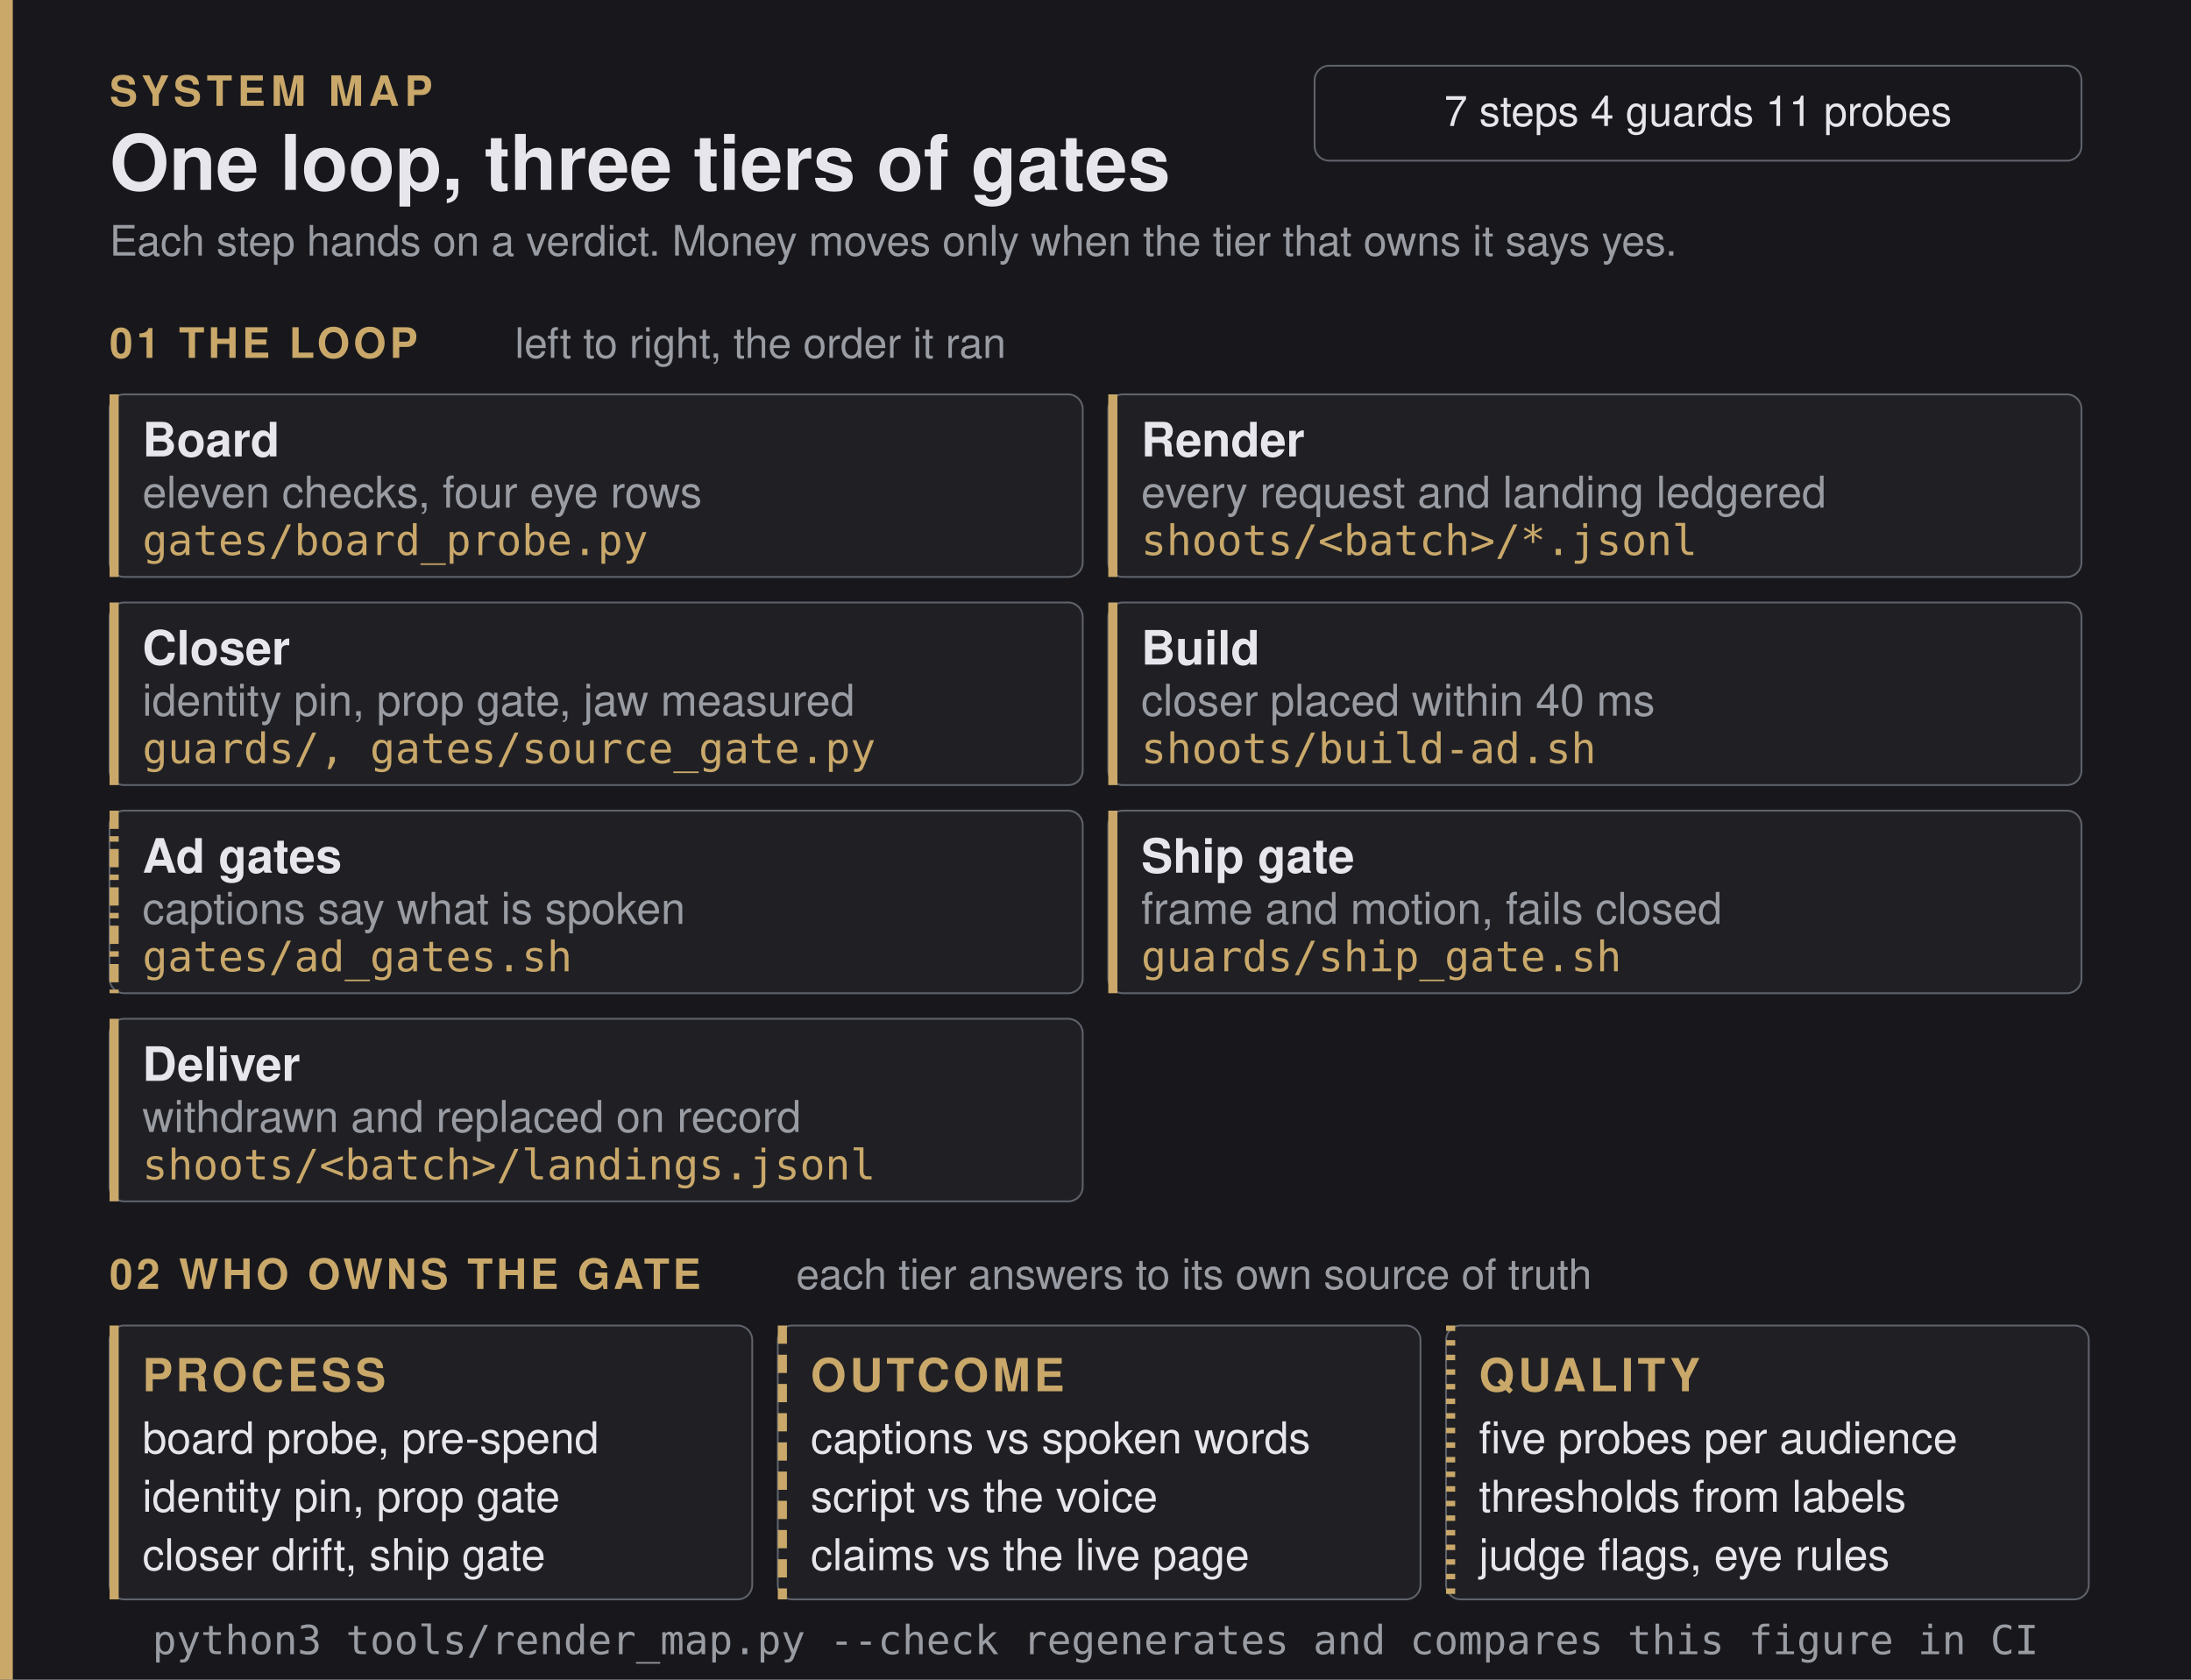
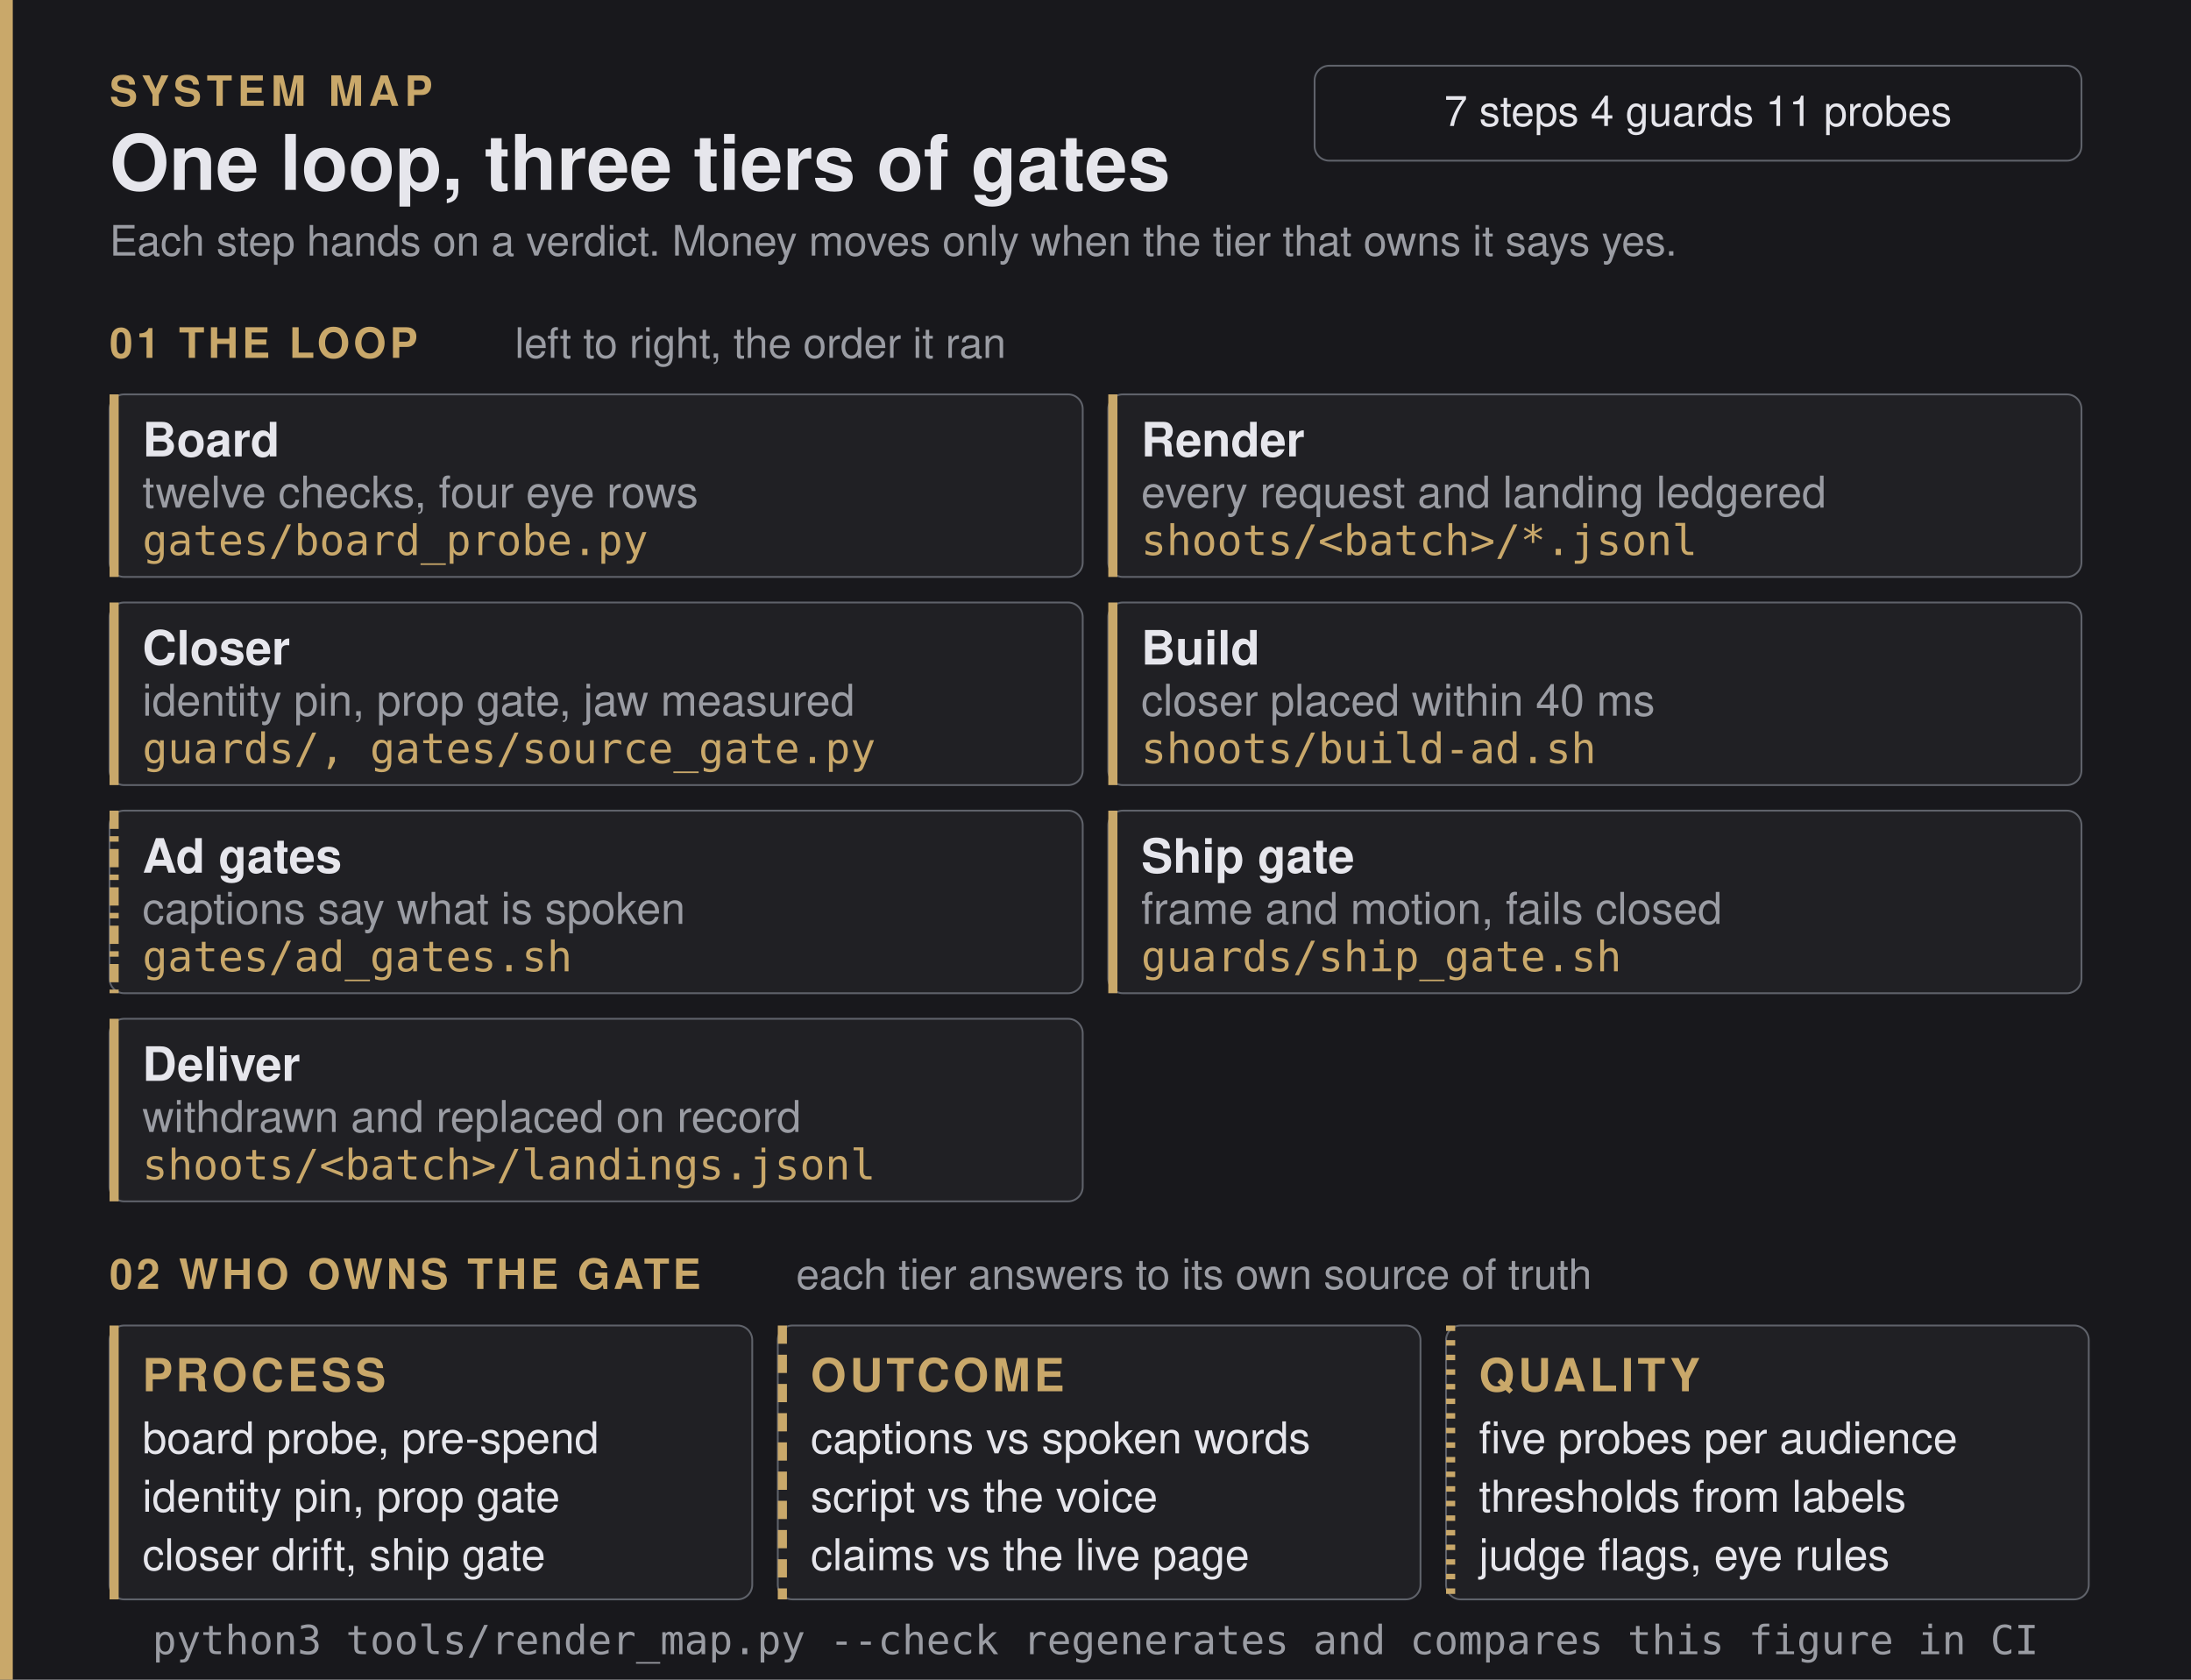
<svg xmlns="http://www.w3.org/2000/svg" width="1200" height="920" viewBox="0 0 1200 920" role="img" aria-label="System map: one loop of seven steps, board, render, closer, build, ad gates, ship gate, deliver, and the three tiers of evals that own the gates at each step.">
  <defs>
    <linearGradient id="bg" x1="0" y1="0" x2="1" y2="1">
      <stop offset="0%" stop-color="#18181c" />
      <stop offset="100%" stop-color="#18181c" />
    </linearGradient>
  </defs>
  <rect width="1200" height="920" fill="url(#bg)" />
  <rect x="0" y="0" width="7" height="920" fill="#c9a86a" />
  <text x="60" y="58" text-anchor="start" font-family="-apple-system,BlinkMacSystemFont,'Segoe UI',Helvetica,Arial,sans-serif" font-size="23" font-weight="700" letter-spacing="3" fill="#c9a86a">SYSTEM MAP</text>
  <text x="60" y="104" text-anchor="start" font-family="-apple-system,BlinkMacSystemFont,'Segoe UI',Helvetica,Arial,sans-serif" font-size="42" font-weight="700" fill="#e6e6ec">One loop, three tiers of gates</text>
  <text x="60" y="140" text-anchor="start" font-family="-apple-system,BlinkMacSystemFont,'Segoe UI',Helvetica,Arial,sans-serif" font-size="23" fill="#9a9ca3">Each step hands on a verdict. Money moves only when the tier that owns it says yes.</text>
  <rect x="720" y="36" width="420" height="52" rx="8" fill="none" stroke="#5f626a" />
  <text x="930" y="69" text-anchor="middle" font-family="-apple-system,BlinkMacSystemFont,'Segoe UI',Helvetica,Arial,sans-serif" font-size="23" fill="#e6e6ec">7 steps  4 guards  11 probes</text>
  <text x="60" y="196" text-anchor="start" font-family="-apple-system,BlinkMacSystemFont,'Segoe UI',Helvetica,Arial,sans-serif" font-size="23" font-weight="700" letter-spacing="2" fill="#c9a86a">01  THE LOOP</text>
  <text x="282" y="196" text-anchor="start" font-family="-apple-system,BlinkMacSystemFont,'Segoe UI',Helvetica,Arial,sans-serif" font-size="23" fill="#9a9ca3">left to right, the order it ran</text>
  <rect x="60" y="216" width="533" height="100" rx="8" fill="#202024" fill-opacity="1" stroke="#5f626a" />
  <line x1="62.5" y1="216" x2="62.5" y2="316" stroke="#c9a86a" stroke-width="5" />
  <text x="78" y="250" text-anchor="start" font-family="-apple-system,BlinkMacSystemFont,'Segoe UI',Helvetica,Arial,sans-serif" font-size="26" font-weight="700" fill="#e6e6ec">Board</text>
-   <text x="78" y="278" text-anchor="start" font-family="-apple-system,BlinkMacSystemFont,'Segoe UI',Helvetica,Arial,sans-serif" font-size="24" fill="#9a9ca3">eleven checks, four eye rows</text>
+   <text x="78" y="278" text-anchor="start" font-family="-apple-system,BlinkMacSystemFont,'Segoe UI',Helvetica,Arial,sans-serif" font-size="24" fill="#9a9ca3">twelve checks, four eye rows</text>
  <text x="78" y="304" text-anchor="start" font-family="ui-monospace,SFMono-Regular,Menlo,monospace" font-size="23" fill="#c9a86a">gates/board_probe.py</text>
  <rect x="607" y="216" width="533" height="100" rx="8" fill="#202024" fill-opacity="1" stroke="#5f626a" />
  <line x1="609.5" y1="216" x2="609.5" y2="316" stroke="#c9a86a" stroke-width="5" />
  <text x="625" y="250" text-anchor="start" font-family="-apple-system,BlinkMacSystemFont,'Segoe UI',Helvetica,Arial,sans-serif" font-size="26" font-weight="700" fill="#e6e6ec">Render</text>
  <text x="625" y="278" text-anchor="start" font-family="-apple-system,BlinkMacSystemFont,'Segoe UI',Helvetica,Arial,sans-serif" font-size="24" fill="#9a9ca3">every request and landing ledgered</text>
  <text x="625" y="304" text-anchor="start" font-family="ui-monospace,SFMono-Regular,Menlo,monospace" font-size="23" fill="#c9a86a">shoots/&lt;batch&gt;/*.jsonl</text>
  <rect x="60" y="330" width="533" height="100" rx="8" fill="#202024" fill-opacity="1" stroke="#5f626a" />
  <line x1="62.5" y1="330" x2="62.5" y2="430" stroke="#c9a86a" stroke-width="5" />
  <text x="78" y="364" text-anchor="start" font-family="-apple-system,BlinkMacSystemFont,'Segoe UI',Helvetica,Arial,sans-serif" font-size="26" font-weight="700" fill="#e6e6ec">Closer</text>
  <text x="78" y="392" text-anchor="start" font-family="-apple-system,BlinkMacSystemFont,'Segoe UI',Helvetica,Arial,sans-serif" font-size="24" fill="#9a9ca3">identity pin, prop gate, jaw measured</text>
  <text x="78" y="418" text-anchor="start" font-family="ui-monospace,SFMono-Regular,Menlo,monospace" font-size="23" fill="#c9a86a">guards/, gates/source_gate.py</text>
  <rect x="607" y="330" width="533" height="100" rx="8" fill="#202024" fill-opacity="1" stroke="#5f626a" />
  <line x1="609.5" y1="330" x2="609.5" y2="430" stroke="#c9a86a" stroke-width="5" />
  <text x="625" y="364" text-anchor="start" font-family="-apple-system,BlinkMacSystemFont,'Segoe UI',Helvetica,Arial,sans-serif" font-size="26" font-weight="700" fill="#e6e6ec">Build</text>
  <text x="625" y="392" text-anchor="start" font-family="-apple-system,BlinkMacSystemFont,'Segoe UI',Helvetica,Arial,sans-serif" font-size="24" fill="#9a9ca3">closer placed within 40 ms</text>
  <text x="625" y="418" text-anchor="start" font-family="ui-monospace,SFMono-Regular,Menlo,monospace" font-size="23" fill="#c9a86a">shoots/build-ad.sh</text>
  <rect x="60" y="444" width="533" height="100" rx="8" fill="#202024" fill-opacity="1" stroke="#5f626a" />
  <line x1="62.5" y1="444" x2="62.5" y2="544" stroke="#c9a86a" stroke-width="5" stroke-dasharray="10 4 3 4" />
  <text x="78" y="478" text-anchor="start" font-family="-apple-system,BlinkMacSystemFont,'Segoe UI',Helvetica,Arial,sans-serif" font-size="26" font-weight="700" fill="#e6e6ec">Ad gates</text>
  <text x="78" y="506" text-anchor="start" font-family="-apple-system,BlinkMacSystemFont,'Segoe UI',Helvetica,Arial,sans-serif" font-size="24" fill="#9a9ca3">captions say what is spoken</text>
  <text x="78" y="532" text-anchor="start" font-family="ui-monospace,SFMono-Regular,Menlo,monospace" font-size="23" fill="#c9a86a">gates/ad_gates.sh</text>
  <rect x="607" y="444" width="533" height="100" rx="8" fill="#202024" fill-opacity="1" stroke="#5f626a" />
  <line x1="609.5" y1="444" x2="609.5" y2="544" stroke="#c9a86a" stroke-width="5" />
  <text x="625" y="478" text-anchor="start" font-family="-apple-system,BlinkMacSystemFont,'Segoe UI',Helvetica,Arial,sans-serif" font-size="26" font-weight="700" fill="#e6e6ec">Ship gate</text>
  <text x="625" y="506" text-anchor="start" font-family="-apple-system,BlinkMacSystemFont,'Segoe UI',Helvetica,Arial,sans-serif" font-size="24" fill="#9a9ca3">frame and motion, fails closed</text>
  <text x="625" y="532" text-anchor="start" font-family="ui-monospace,SFMono-Regular,Menlo,monospace" font-size="23" fill="#c9a86a">guards/ship_gate.sh</text>
  <rect x="60" y="558" width="533" height="100" rx="8" fill="#202024" fill-opacity="1" stroke="#5f626a" />
  <line x1="62.5" y1="558" x2="62.5" y2="658" stroke="#c9a86a" stroke-width="5" />
  <text x="78" y="592" text-anchor="start" font-family="-apple-system,BlinkMacSystemFont,'Segoe UI',Helvetica,Arial,sans-serif" font-size="26" font-weight="700" fill="#e6e6ec">Deliver</text>
  <text x="78" y="620" text-anchor="start" font-family="-apple-system,BlinkMacSystemFont,'Segoe UI',Helvetica,Arial,sans-serif" font-size="24" fill="#9a9ca3">withdrawn and replaced on record</text>
  <text x="78" y="646" text-anchor="start" font-family="ui-monospace,SFMono-Regular,Menlo,monospace" font-size="23" fill="#c9a86a">shoots/&lt;batch&gt;/landings.jsonl</text>
  <text x="60" y="706" text-anchor="start" font-family="-apple-system,BlinkMacSystemFont,'Segoe UI',Helvetica,Arial,sans-serif" font-size="23" font-weight="700" letter-spacing="2" fill="#c9a86a">02  WHO OWNS THE GATE</text>
  <text x="436" y="706" text-anchor="start" font-family="-apple-system,BlinkMacSystemFont,'Segoe UI',Helvetica,Arial,sans-serif" font-size="23" fill="#9a9ca3">each tier answers to its own source of truth</text>
  <rect x="60" y="726" width="352" height="150" rx="8" fill="#202024" fill-opacity="1" stroke="#5f626a" />
  <line x1="62.5" y1="726" x2="62.5" y2="876" stroke="#c9a86a" stroke-width="5" />
  <text x="78" y="762" text-anchor="start" font-family="-apple-system,BlinkMacSystemFont,'Segoe UI',Helvetica,Arial,sans-serif" font-size="25" font-weight="700" letter-spacing="2" fill="#c9a86a">PROCESS</text>
  <text x="78" y="796" text-anchor="start" font-family="-apple-system,BlinkMacSystemFont,'Segoe UI',Helvetica,Arial,sans-serif" font-size="24" fill="#e6e6ec">board probe, pre-spend</text>
  <text x="78" y="828" text-anchor="start" font-family="-apple-system,BlinkMacSystemFont,'Segoe UI',Helvetica,Arial,sans-serif" font-size="24" fill="#e6e6ec">identity pin, prop gate</text>
  <text x="78" y="860" text-anchor="start" font-family="-apple-system,BlinkMacSystemFont,'Segoe UI',Helvetica,Arial,sans-serif" font-size="24" fill="#e6e6ec">closer drift, ship gate</text>
  <rect x="426" y="726" width="352" height="150" rx="8" fill="#202024" fill-opacity="1" stroke="#5f626a" />
  <line x1="428.5" y1="726" x2="428.5" y2="876" stroke="#c9a86a" stroke-width="5" stroke-dasharray="10 6" />
  <text x="444" y="762" text-anchor="start" font-family="-apple-system,BlinkMacSystemFont,'Segoe UI',Helvetica,Arial,sans-serif" font-size="25" font-weight="700" letter-spacing="2" fill="#c9a86a">OUTCOME</text>
  <text x="444" y="796" text-anchor="start" font-family="-apple-system,BlinkMacSystemFont,'Segoe UI',Helvetica,Arial,sans-serif" font-size="24" fill="#e6e6ec">captions vs spoken words</text>
  <text x="444" y="828" text-anchor="start" font-family="-apple-system,BlinkMacSystemFont,'Segoe UI',Helvetica,Arial,sans-serif" font-size="24" fill="#e6e6ec">script vs the voice</text>
  <text x="444" y="860" text-anchor="start" font-family="-apple-system,BlinkMacSystemFont,'Segoe UI',Helvetica,Arial,sans-serif" font-size="24" fill="#e6e6ec">claims vs the live page</text>
  <rect x="792" y="726" width="352" height="150" rx="8" fill="#202024" fill-opacity="1" stroke="#5f626a" />
  <line x1="794.5" y1="726" x2="794.5" y2="876" stroke="#c9a86a" stroke-width="5" stroke-dasharray="3 5" />
  <text x="810" y="762" text-anchor="start" font-family="-apple-system,BlinkMacSystemFont,'Segoe UI',Helvetica,Arial,sans-serif" font-size="25" font-weight="700" letter-spacing="2" fill="#c9a86a">QUALITY</text>
  <text x="810" y="796" text-anchor="start" font-family="-apple-system,BlinkMacSystemFont,'Segoe UI',Helvetica,Arial,sans-serif" font-size="24" fill="#e6e6ec">five probes per audience</text>
  <text x="810" y="828" text-anchor="start" font-family="-apple-system,BlinkMacSystemFont,'Segoe UI',Helvetica,Arial,sans-serif" font-size="24" fill="#e6e6ec">thresholds from labels</text>
  <text x="810" y="860" text-anchor="start" font-family="-apple-system,BlinkMacSystemFont,'Segoe UI',Helvetica,Arial,sans-serif" font-size="24" fill="#e6e6ec">judge flags, eye rules</text>
  <text x="600.0" y="906" text-anchor="middle" font-family="ui-monospace,SFMono-Regular,Menlo,monospace" font-size="22" fill="#9a9ca3">python3 tools/render_map.py --check   regenerates and compares this figure in CI</text>
</svg>
